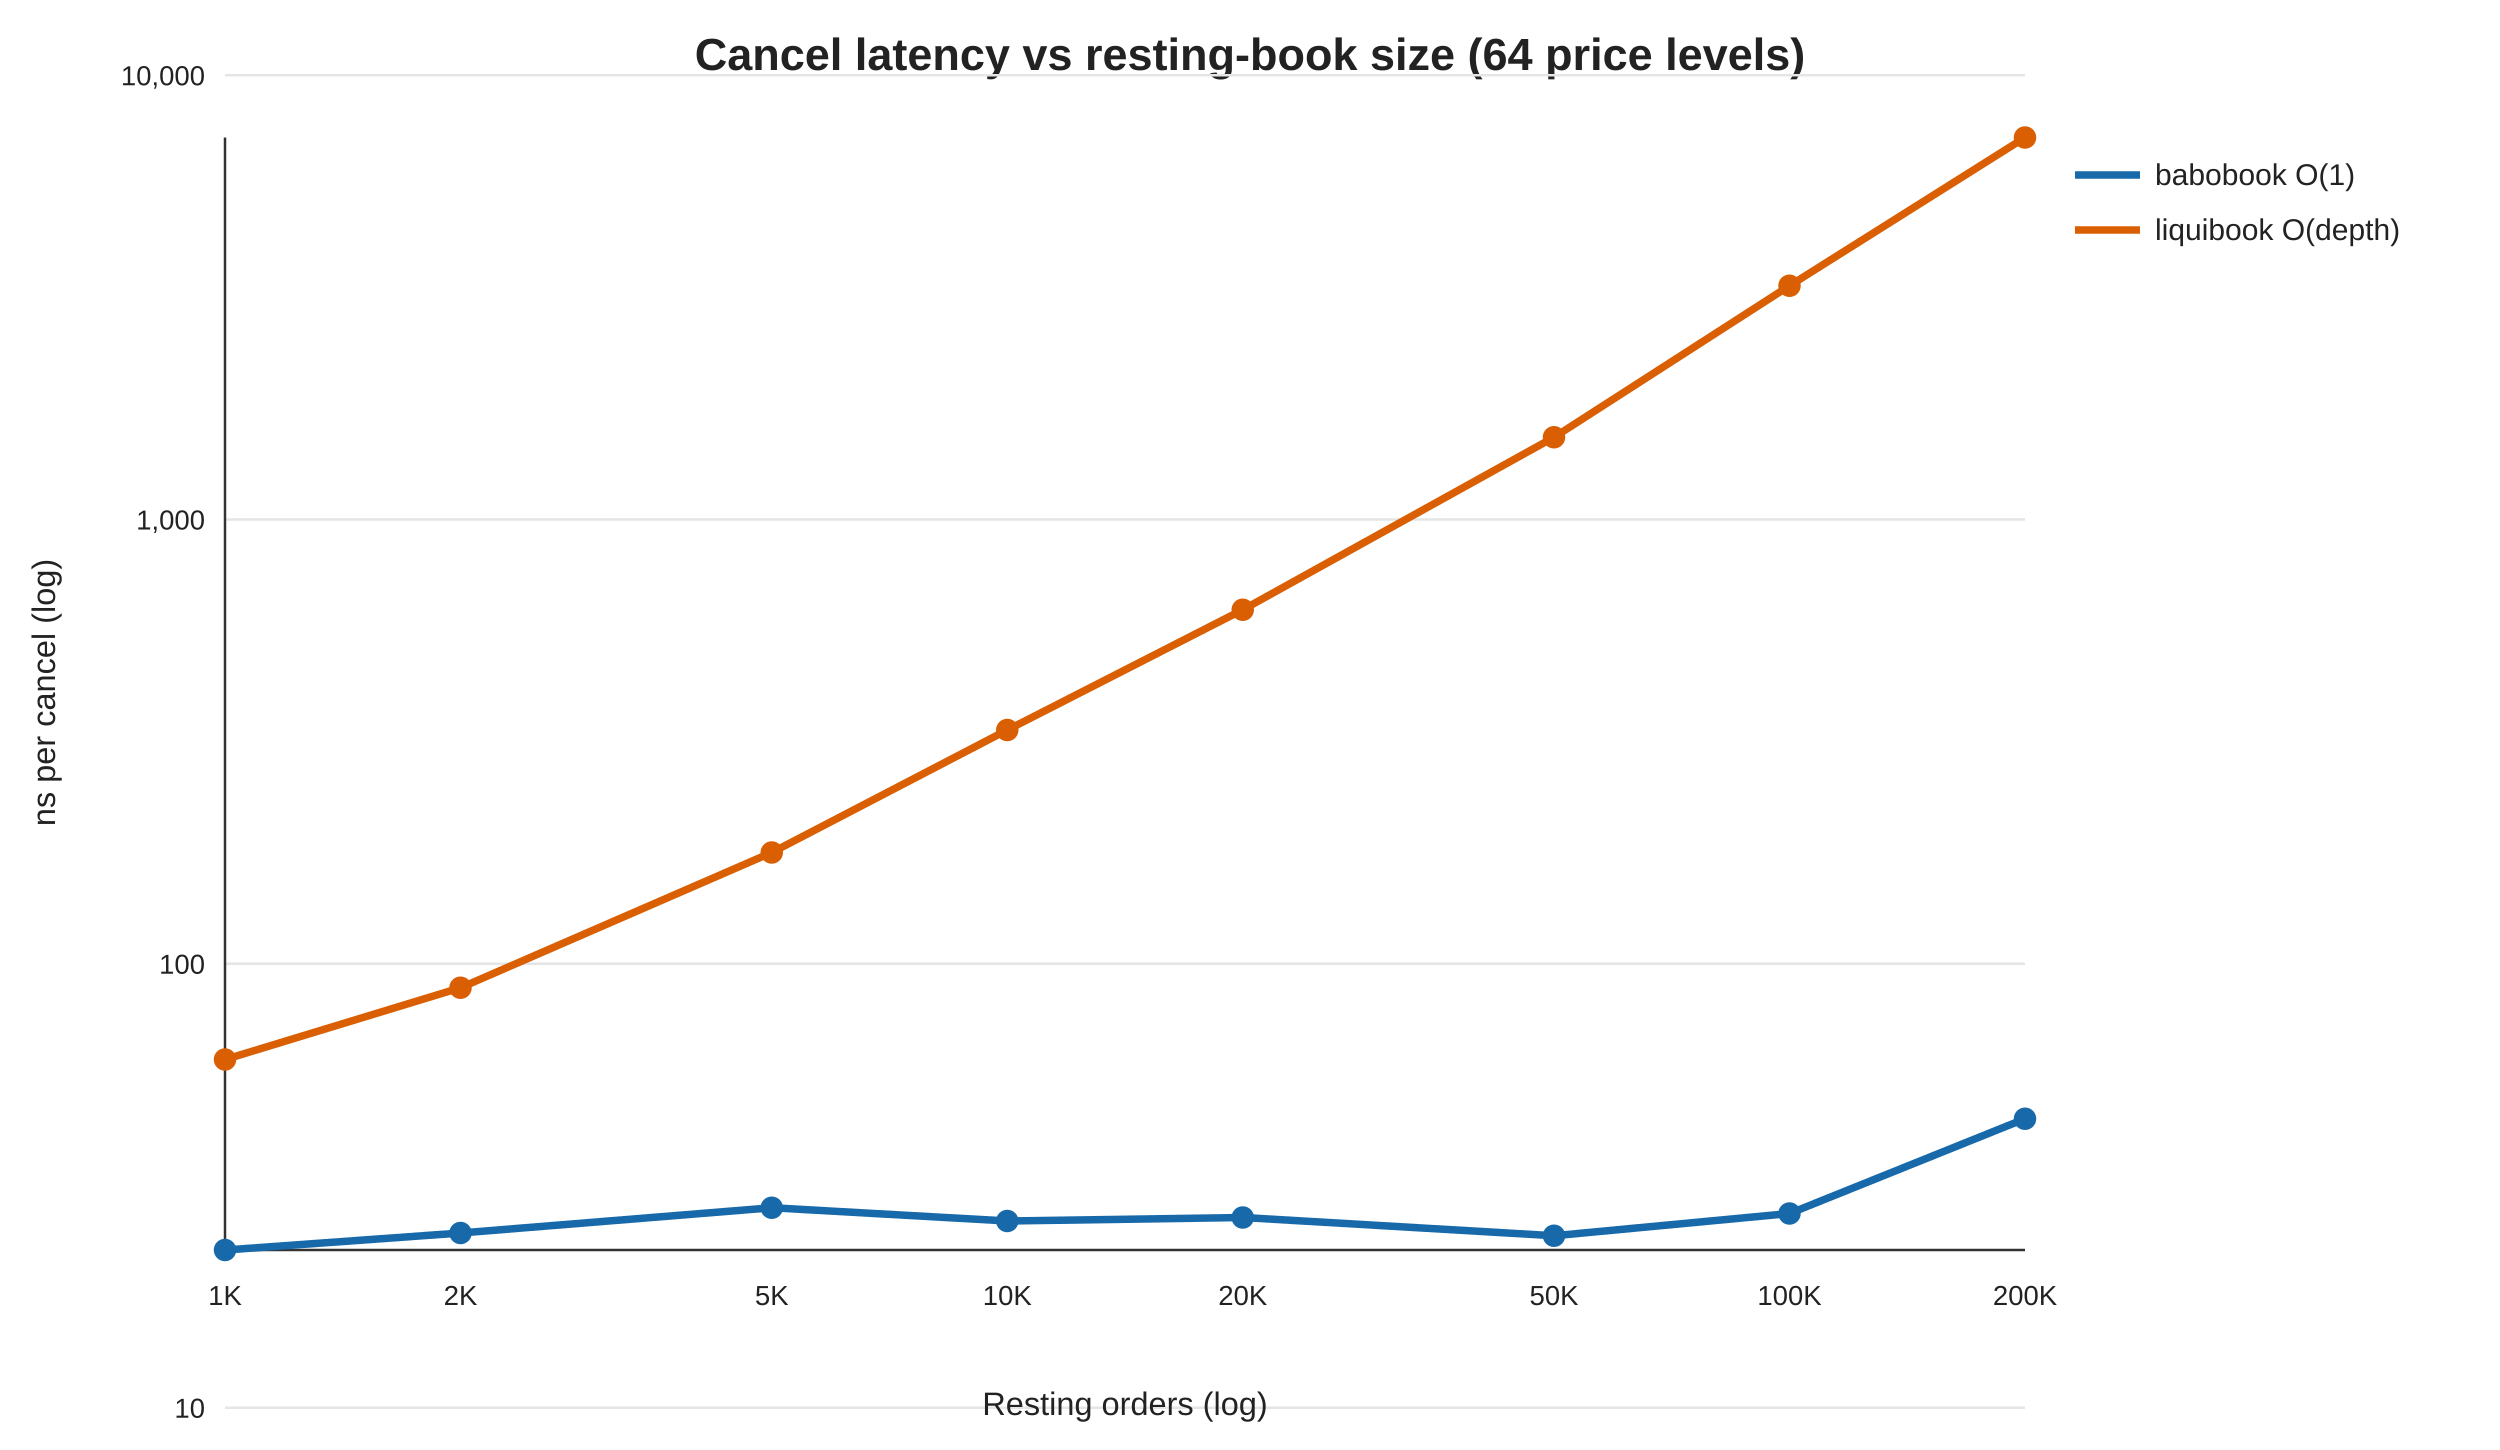
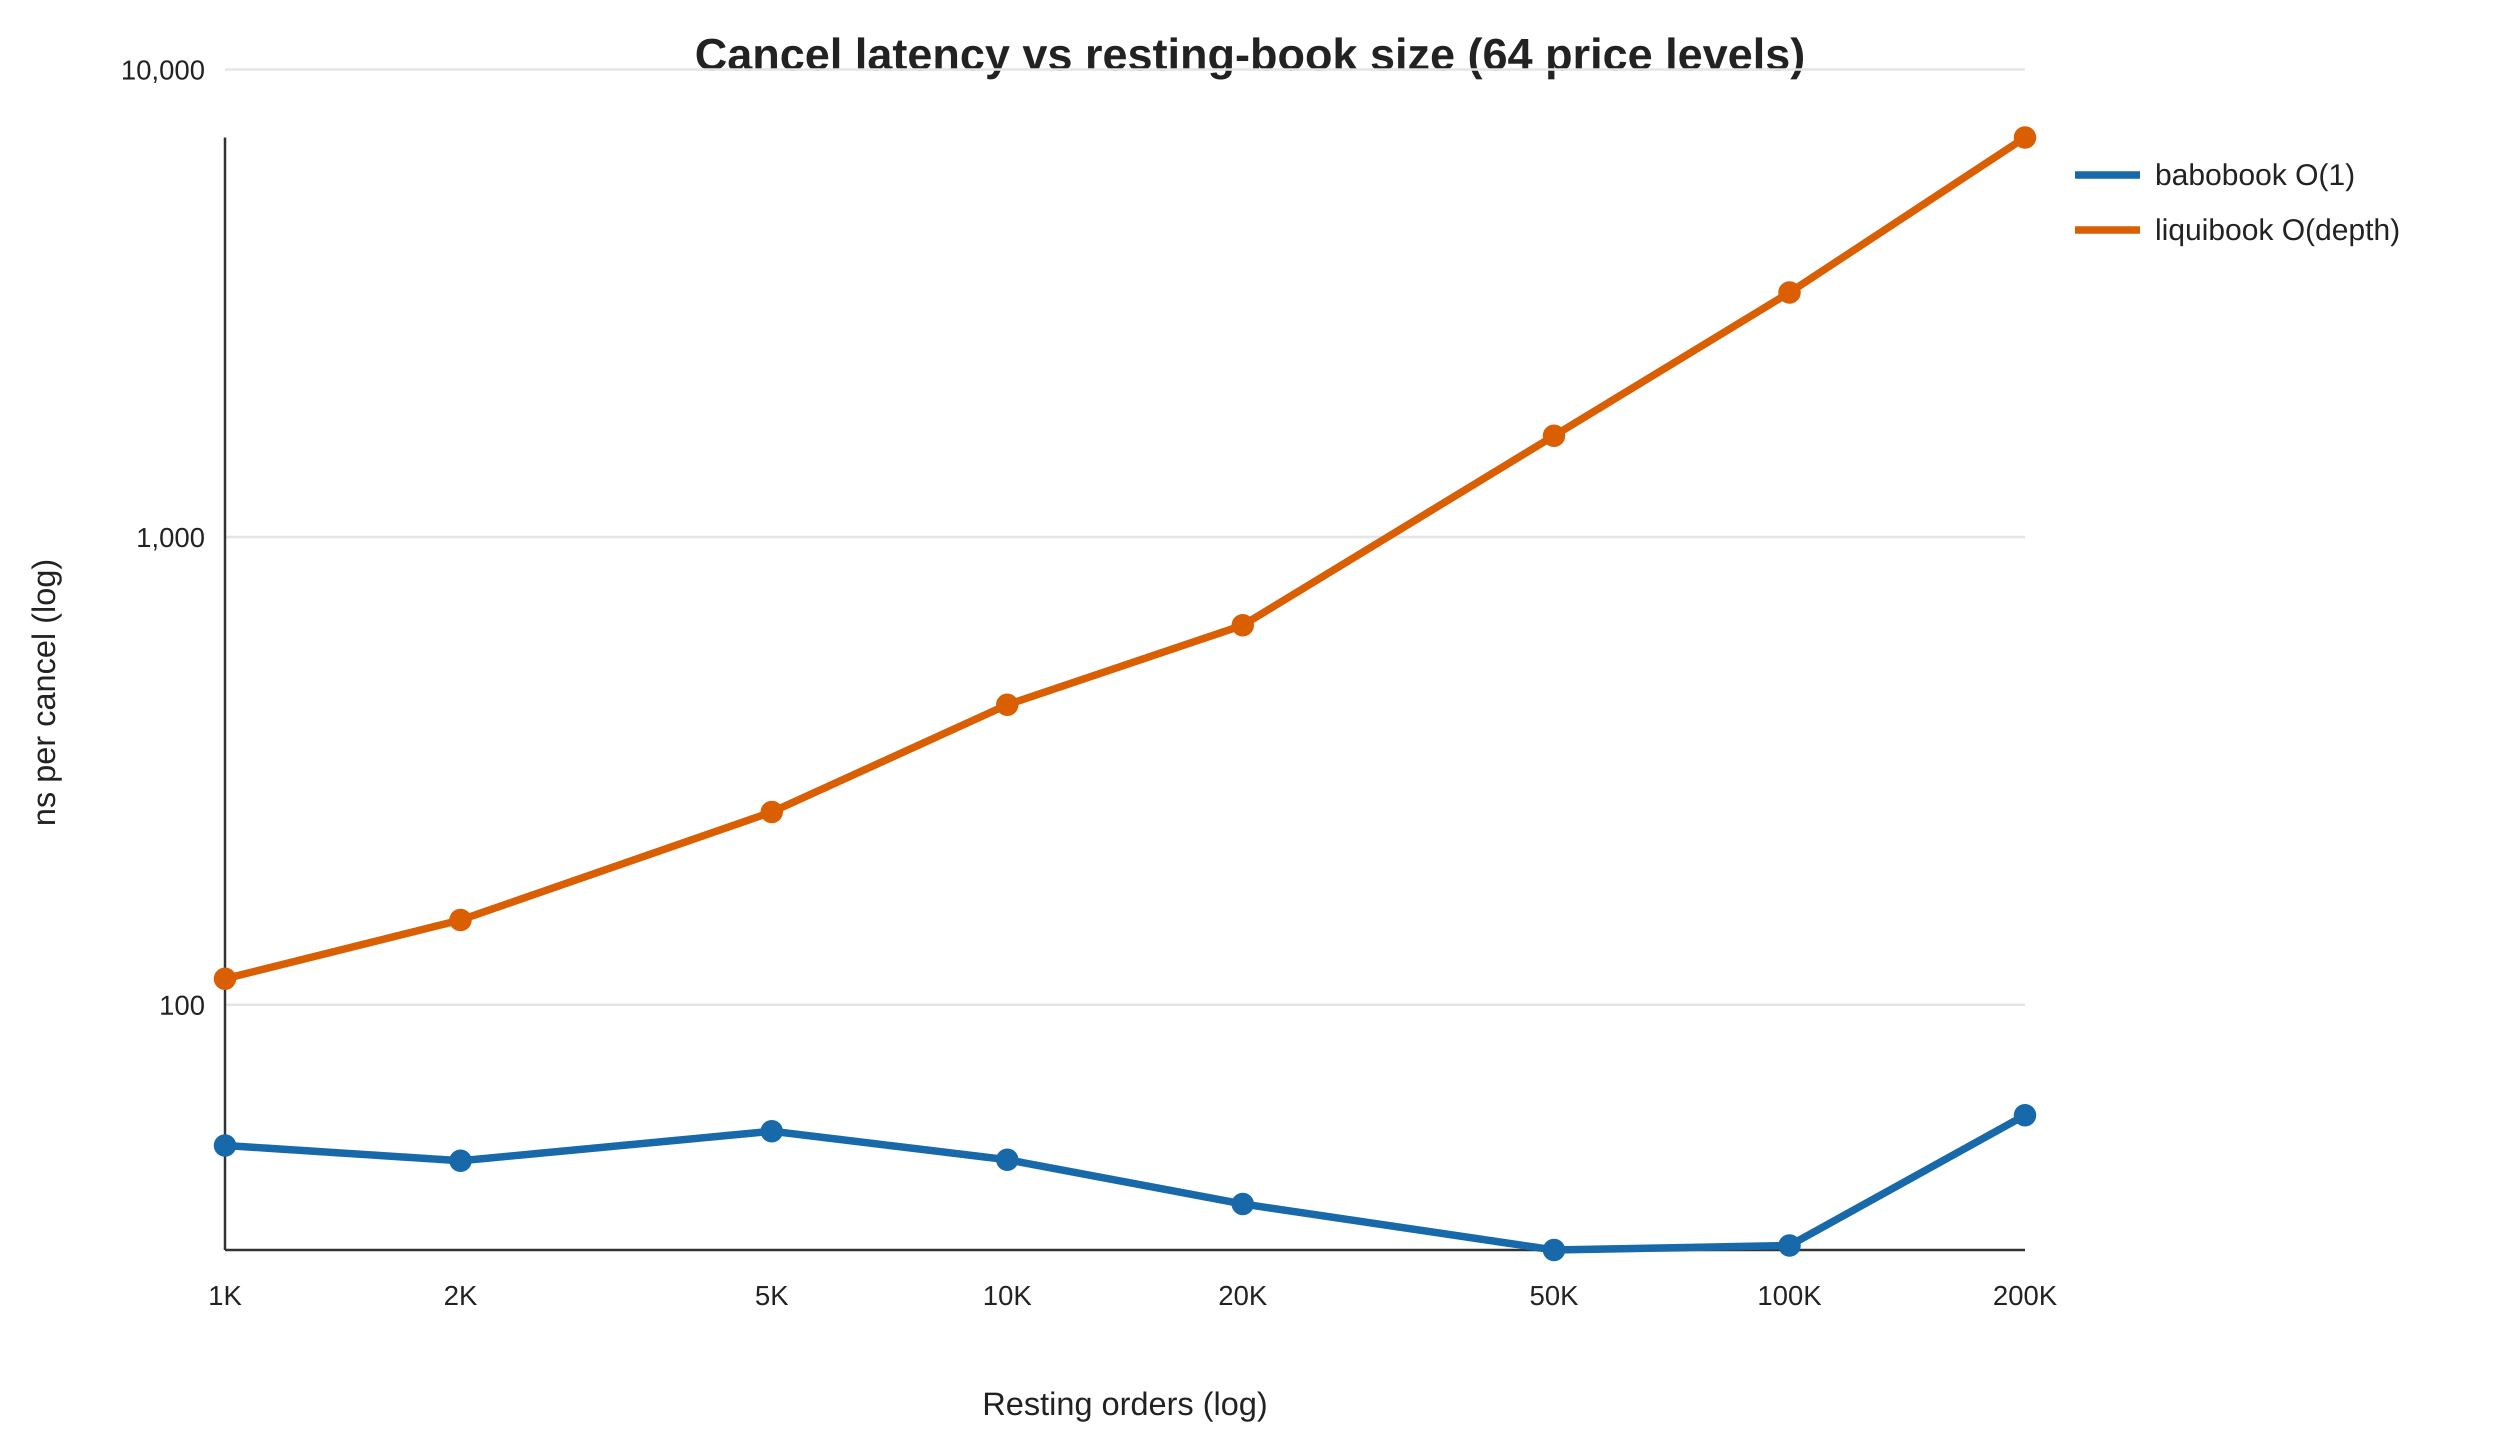
<svg xmlns="http://www.w3.org/2000/svg" width="1000" height="580" viewBox="0 0 1000 580">
  <rect width="100%" height="100%" fill="white" />
  <style>text{font-family:Arial,sans-serif;fill:#222}.grid{stroke:#e5e5e5}.axis{stroke:#333}.a{fill:none;stroke:#1769aa;stroke-width:3}.b{fill:none;stroke:#d95f02;stroke-width:3}</style>
  <text x="500" y="28" text-anchor="middle" font-size="18" font-weight="bold">Cancel latency vs resting-book size (64 price levels)</text>
-   <line class="grid" x1="90" y1="563.1" x2="810" y2="563.1" />
-   <text x="82" y="567.1" text-anchor="end" font-size="11">10</text>
-   <line class="grid" x1="90" y1="385.5" x2="810" y2="385.5" />
-   <text x="82" y="389.5" text-anchor="end" font-size="11">100</text>
-   <line class="grid" x1="90" y1="207.8" x2="810" y2="207.8" />
-   <text x="82" y="211.8" text-anchor="end" font-size="11">1,000</text>
-   <line class="grid" x1="90" y1="30.1" x2="810" y2="30.1" />
-   <text x="82" y="34.1" text-anchor="end" font-size="11">10,000</text>
+   <line class="grid" x1="90" y1="588.9" x2="810" y2="588.9" />
+   <text x="82" y="592.9" text-anchor="end" font-size="11">10</text>
+   <line class="grid" x1="90" y1="401.9" x2="810" y2="401.9" />
+   <text x="82" y="405.9" text-anchor="end" font-size="11">100</text>
+   <line class="grid" x1="90" y1="214.8" x2="810" y2="214.8" />
+   <text x="82" y="218.8" text-anchor="end" font-size="11">1,000</text>
+   <line class="grid" x1="90" y1="27.8" x2="810" y2="27.8" />
+   <text x="82" y="31.8" text-anchor="end" font-size="11">10,000</text>
  <line class="axis" x1="90" y1="55" x2="90" y2="500" />
  <line class="axis" x1="90" y1="500" x2="810" y2="500" />
  <text x="90.0" y="522" text-anchor="middle" font-size="11">1K</text>
  <text x="184.2" y="522" text-anchor="middle" font-size="11">2K</text>
  <text x="308.7" y="522" text-anchor="middle" font-size="11">5K</text>
  <text x="402.9" y="522" text-anchor="middle" font-size="11">10K</text>
  <text x="497.1" y="522" text-anchor="middle" font-size="11">20K</text>
  <text x="621.6" y="522" text-anchor="middle" font-size="11">50K</text>
  <text x="715.8" y="522" text-anchor="middle" font-size="11">100K</text>
  <text x="810.0" y="522" text-anchor="middle" font-size="11">200K</text>
-   <polyline class="b" points="90.0,423.8 184.2,395.1 308.7,341.0 402.9,292.0 497.1,243.9 621.6,174.9 715.8,114.3 810.0,55.0" />
-   <polyline class="a" points="90.0,500.0 184.2,493.2 308.7,483.1 402.9,488.4 497.1,487.0 621.6,494.3 715.8,485.4 810.0,447.5" />
-   <circle cx="90.0" cy="500.0" r="4.5" fill="#1769aa" />
-   <circle cx="90.0" cy="423.8" r="4.5" fill="#d95f02" />
-   <circle cx="184.2" cy="493.2" r="4.5" fill="#1769aa" />
-   <circle cx="184.2" cy="395.1" r="4.5" fill="#d95f02" />
-   <circle cx="308.7" cy="483.1" r="4.5" fill="#1769aa" />
-   <circle cx="308.7" cy="341.0" r="4.5" fill="#d95f02" />
-   <circle cx="402.9" cy="488.4" r="4.5" fill="#1769aa" />
-   <circle cx="402.9" cy="292.0" r="4.5" fill="#d95f02" />
-   <circle cx="497.1" cy="487.0" r="4.5" fill="#1769aa" />
-   <circle cx="497.1" cy="243.9" r="4.5" fill="#d95f02" />
-   <circle cx="621.6" cy="494.3" r="4.5" fill="#1769aa" />
-   <circle cx="621.6" cy="174.9" r="4.5" fill="#d95f02" />
-   <circle cx="715.8" cy="485.4" r="4.5" fill="#1769aa" />
-   <circle cx="715.8" cy="114.3" r="4.5" fill="#d95f02" />
-   <circle cx="810.0" cy="447.5" r="4.5" fill="#1769aa" />
+   <polyline class="b" points="90.0,391.5 184.2,368.0 308.7,324.8 402.9,281.9 497.1,250.1 621.6,174.3 715.8,117.0 810.0,55.0" />
+   <polyline class="a" points="90.0,458.2 184.2,464.3 308.7,452.5 402.9,463.9 497.1,481.6 621.6,500.0 715.8,498.2 810.0,446.1" />
+   <circle cx="90.0" cy="458.2" r="4.5" fill="#1769aa" />
+   <circle cx="90.0" cy="391.5" r="4.5" fill="#d95f02" />
+   <circle cx="184.2" cy="464.3" r="4.5" fill="#1769aa" />
+   <circle cx="184.2" cy="368.0" r="4.5" fill="#d95f02" />
+   <circle cx="308.7" cy="452.5" r="4.5" fill="#1769aa" />
+   <circle cx="308.7" cy="324.8" r="4.5" fill="#d95f02" />
+   <circle cx="402.9" cy="463.9" r="4.5" fill="#1769aa" />
+   <circle cx="402.9" cy="281.9" r="4.5" fill="#d95f02" />
+   <circle cx="497.1" cy="481.6" r="4.5" fill="#1769aa" />
+   <circle cx="497.1" cy="250.1" r="4.5" fill="#d95f02" />
+   <circle cx="621.6" cy="500.0" r="4.5" fill="#1769aa" />
+   <circle cx="621.6" cy="174.3" r="4.5" fill="#d95f02" />
+   <circle cx="715.8" cy="498.2" r="4.5" fill="#1769aa" />
+   <circle cx="715.8" cy="117.0" r="4.5" fill="#d95f02" />
+   <circle cx="810.0" cy="446.1" r="4.5" fill="#1769aa" />
  <circle cx="810.0" cy="55.0" r="4.5" fill="#d95f02" />
  <text transform="translate(22 277) rotate(-90)" text-anchor="middle" font-size="13">ns per cancel (log)</text>
  <text x="450" y="566" text-anchor="middle" font-size="13">Resting orders (log)</text>
  <line x1="830" y1="70" x2="856" y2="70" stroke="#1769aa" stroke-width="3" />
  <text x="862" y="74" font-size="12">babobook O(1)</text>
  <line x1="830" y1="92" x2="856" y2="92" stroke="#d95f02" stroke-width="3" />
  <text x="862" y="96" font-size="12">liquibook O(depth)</text>
</svg>
